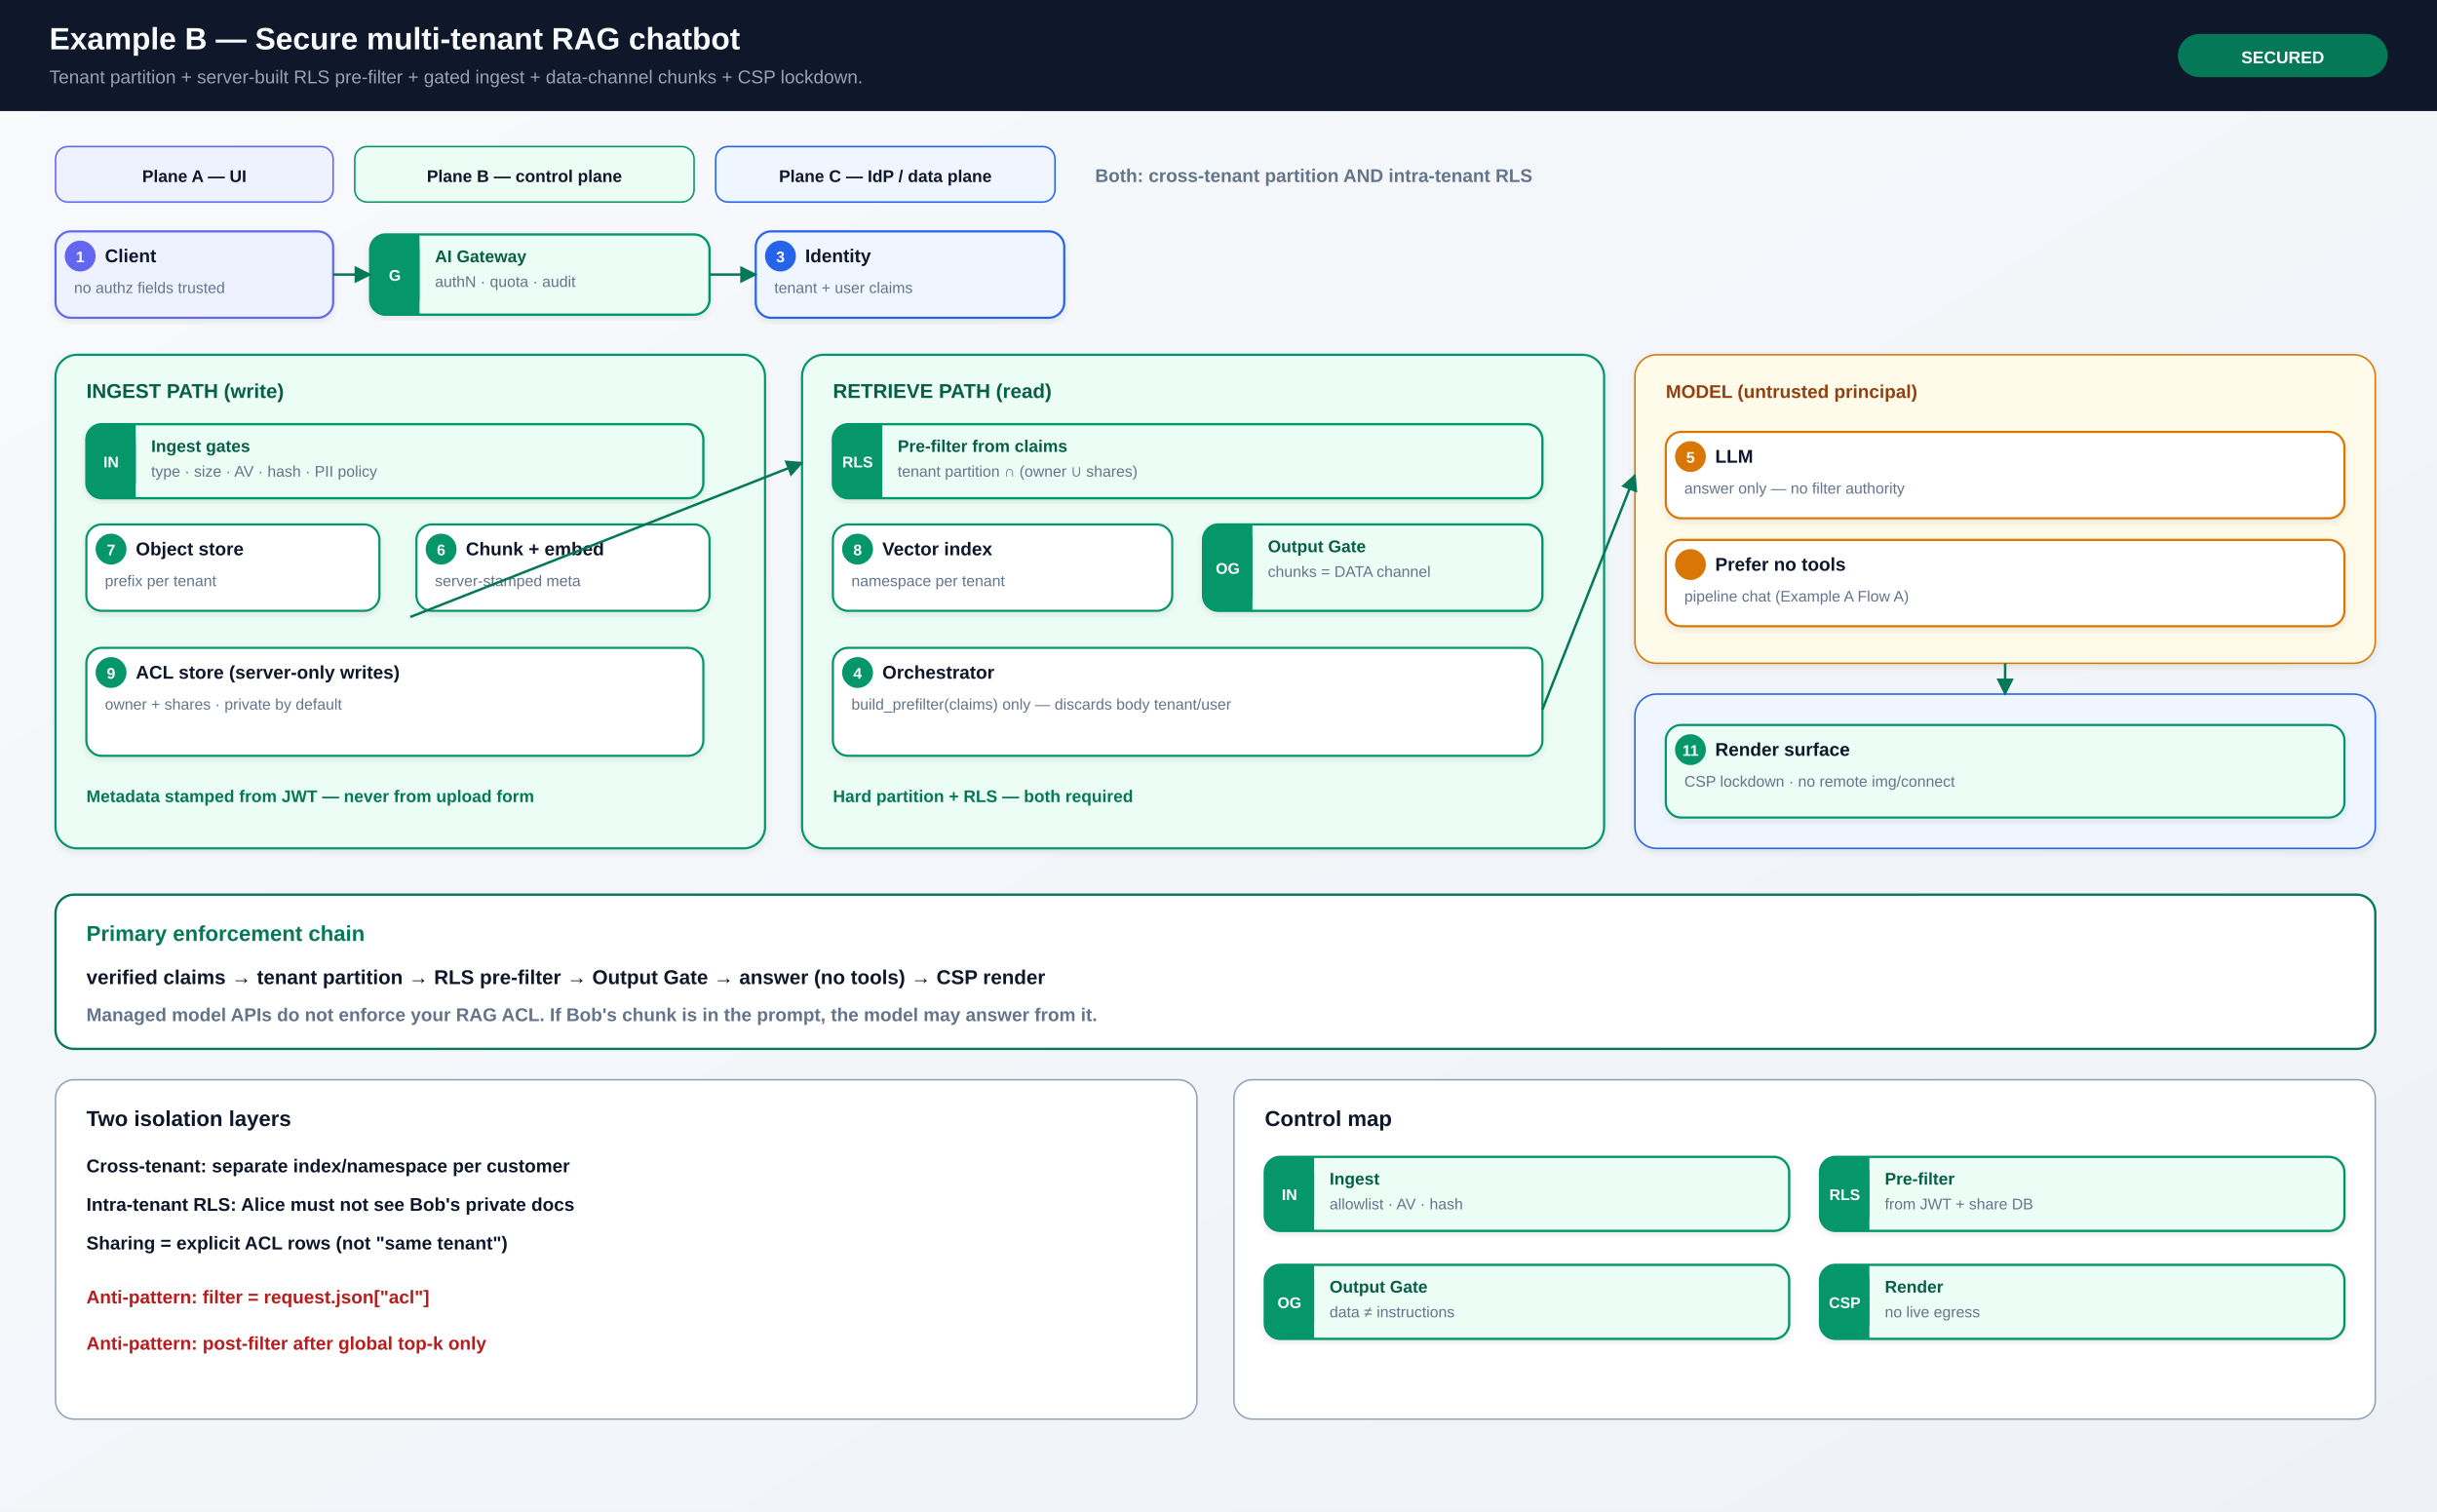
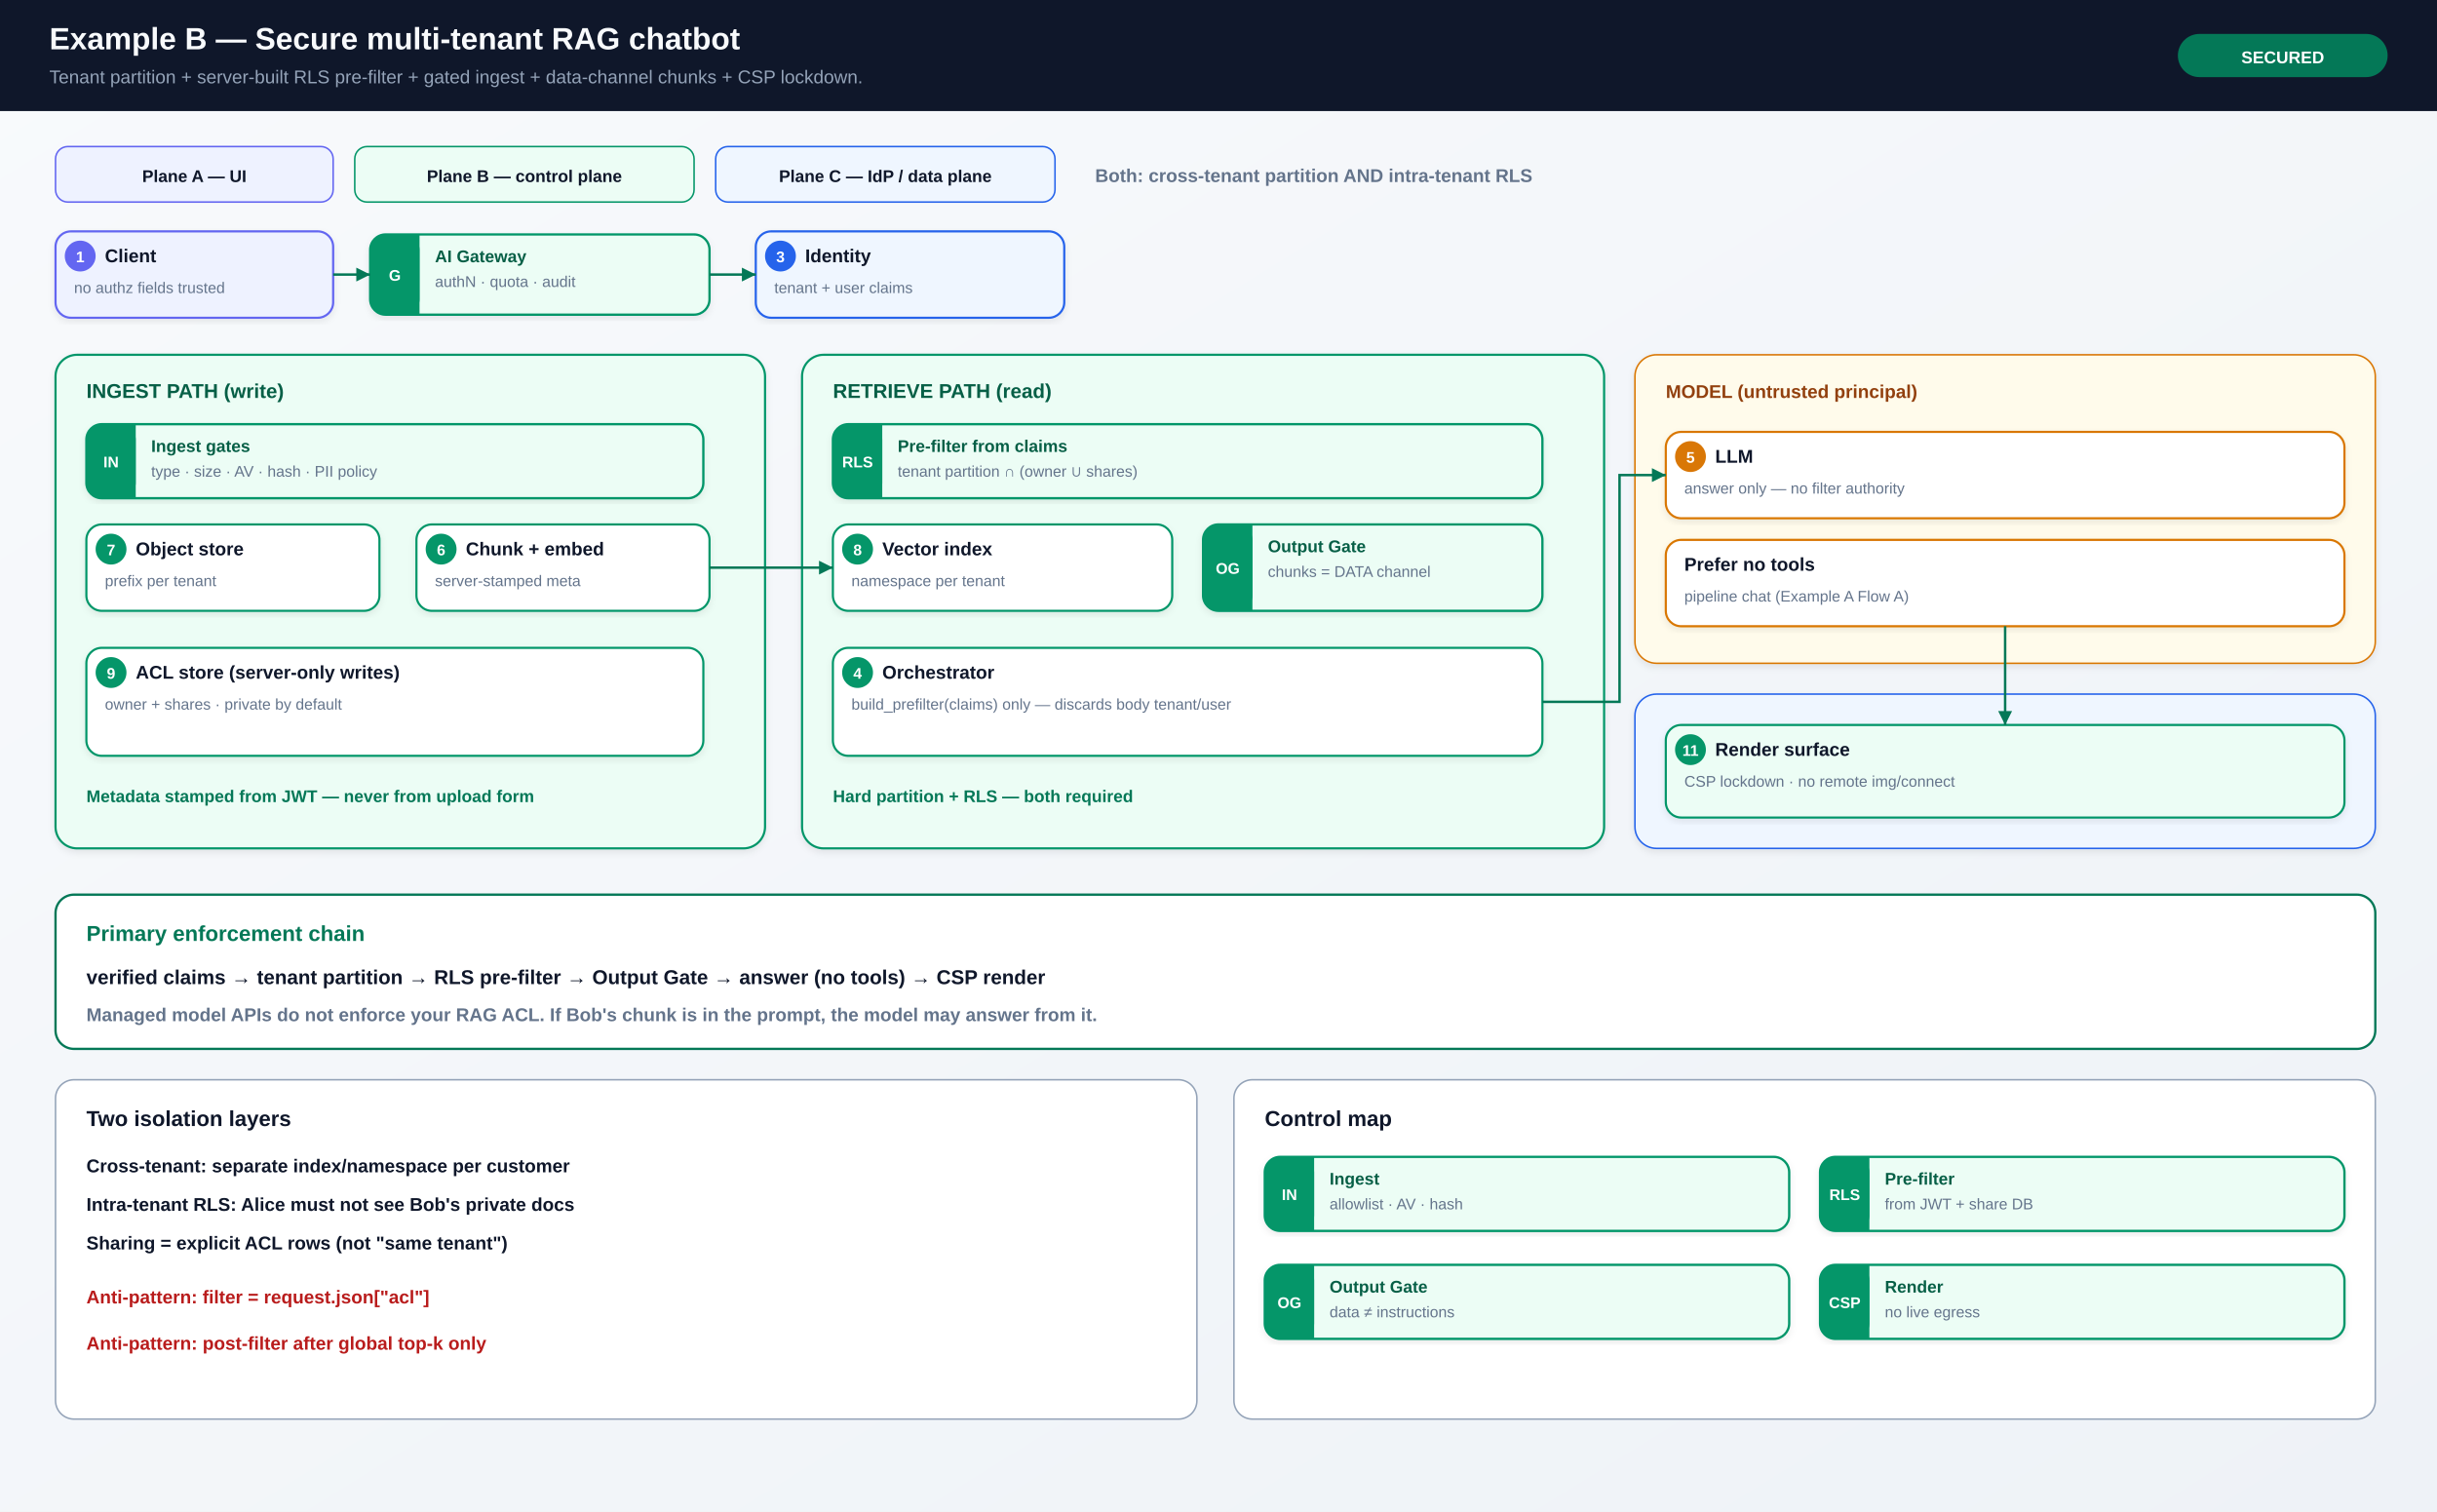
<svg xmlns="http://www.w3.org/2000/svg" width="1580" height="980" viewBox="0 0 1580 980">
  <defs>
-     <marker id="b14arr" viewBox="0 0 10 10" refX="9" refY="5" markerWidth="7" markerHeight="7" orient="auto-start-reverse">
+     <marker id="b14arr" markerUnits="userSpaceOnUse" viewBox="0 0 10 10" refX="10" refY="5" markerWidth="9" markerHeight="9" orient="auto">
      <path d="M 0 0 L 10 5 L 0 10 z" fill="#0F172A" />
    </marker>
-     <marker id="b14arrG" viewBox="0 0 10 10" refX="9" refY="5" markerWidth="7" markerHeight="7" orient="auto-start-reverse">
+     <marker id="b14arrG" markerUnits="userSpaceOnUse" viewBox="0 0 10 10" refX="10" refY="5" markerWidth="9" markerHeight="9" orient="auto">
      <path d="M 0 0 L 10 5 L 0 10 z" fill="#047857" />
    </marker>
-     <marker id="b14arrR" viewBox="0 0 10 10" refX="9" refY="5" markerWidth="7" markerHeight="7" orient="auto-start-reverse">
+     <marker id="b14arrR" markerUnits="userSpaceOnUse" viewBox="0 0 10 10" refX="10" refY="5" markerWidth="9" markerHeight="9" orient="auto">
      <path d="M 0 0 L 10 5 L 0 10 z" fill="#B91C1C" />
    </marker>
    <filter id="b14soft" x="-8%" y="-8%" width="116%" height="116%">
      <feDropShadow dx="0" dy="2" stdDeviation="2.5" flood-color="#0F172A" flood-opacity="0.08" />
    </filter>
    <linearGradient id="b14bg" x1="0" y1="0" x2="1" y2="1">
      <stop offset="0%" stop-color="#F8FAFC" />
      <stop offset="100%" stop-color="#EEF2F7" />
    </linearGradient>
  </defs>
  <rect width="1580" height="980" fill="url(#b14bg)" />
  <rect width="1580" height="72" fill="#0F172A" />
  <text x="32" y="32" font-family="Segoe UI, Helvetica Neue, Arial, sans-serif" font-size="20" font-weight="700" fill="#F8FAFC">Example B — Secure multi-tenant RAG chatbot</text>
  <text x="32" y="54" font-family="Segoe UI, Helvetica Neue, Arial, sans-serif" font-size="12" fill="#94A3B8">Tenant partition + server-built RLS pre-filter + gated ingest + data-channel chunks + CSP lockdown.</text>
  <rect x="1412" y="22" rx="14" width="136" height="28" fill="#047857" />
  <text x="1480" y="41" text-anchor="middle" font-family="Segoe UI, Helvetica Neue, Arial, sans-serif" font-size="11" font-weight="700" fill="#fff">SECURED</text>
  <rect x="36" y="95" width="180" height="36" rx="8" fill="#EEF2FF" stroke="#6366F1" />
  <text x="126" y="118" text-anchor="middle" font-family="Segoe UI, Helvetica Neue, Arial, sans-serif" font-size="11" font-weight="600" fill="#0F172A">Plane A — UI</text>
  <rect x="230" y="95" width="220" height="36" rx="8" fill="#ECFDF5" stroke="#059669" />
  <text x="340" y="118" text-anchor="middle" font-family="Segoe UI, Helvetica Neue, Arial, sans-serif" font-size="11" font-weight="600" fill="#0F172A">Plane B — control plane</text>
  <rect x="464" y="95" width="220" height="36" rx="8" fill="#EFF6FF" stroke="#2563EB" />
  <text x="574" y="118" text-anchor="middle" font-family="Segoe UI, Helvetica Neue, Arial, sans-serif" font-size="11" font-weight="600" fill="#0F172A">Plane C — IdP / data plane</text>
  <text x="710" y="118" text-anchor="start" font-family="Segoe UI, Helvetica Neue, Arial, sans-serif" font-size="12" font-weight="600" fill="#64748B">Both: cross-tenant partition AND intra-tenant RLS</text>
  <rect x="36" y="150" width="180" height="56" rx="10" fill="#EEF2FF" stroke="#6366F1" stroke-width="1.4" filter="url(#b14soft)" />
  <circle cx="52" cy="166" r="10" fill="#6366F1" />
  <text x="52" y="170" text-anchor="middle" font-family="Segoe UI, Helvetica Neue, Arial, sans-serif" font-size="10" font-weight="700" fill="#fff">1</text>
  <text x="68" y="170" font-family="Segoe UI, Helvetica Neue, Arial, sans-serif" font-size="12" font-weight="700" fill="#0F172A">Client</text>
  <text x="48" y="190" font-family="Segoe UI, Helvetica Neue, Arial, sans-serif" font-size="10" fill="#64748B">no authz fields trusted</text>
  <rect x="240" y="152" width="220" height="52" rx="10" fill="#ECFDF5" stroke="#059669" stroke-width="1.5" filter="url(#b14soft)" />
  <rect x="240" y="152" width="32" height="52" rx="10" fill="#059669" />
  <rect x="254" y="152" width="18" height="52" fill="#059669" />
  <text x="256" y="182.0" text-anchor="middle" font-family="Segoe UI, Helvetica Neue, Arial, sans-serif" font-size="10" font-weight="800" fill="#fff">G</text>
  <text x="282" y="170" font-family="Segoe UI, Helvetica Neue, Arial, sans-serif" font-size="11" font-weight="700" fill="#065F46">AI Gateway</text>
  <text x="282" y="186" font-family="Segoe UI, Helvetica Neue, Arial, sans-serif" font-size="10" fill="#64748B">authN · quota · audit</text>
  <rect x="490" y="150" width="200" height="56" rx="10" fill="#EFF6FF" stroke="#2563EB" stroke-width="1.4" filter="url(#b14soft)" />
  <circle cx="506" cy="166" r="10" fill="#2563EB" />
  <text x="506" y="170" text-anchor="middle" font-family="Segoe UI, Helvetica Neue, Arial, sans-serif" font-size="10" font-weight="700" fill="#fff">3</text>
  <text x="522" y="170" font-family="Segoe UI, Helvetica Neue, Arial, sans-serif" font-size="12" font-weight="700" fill="#0F172A">Identity</text>
  <text x="502" y="190" font-family="Segoe UI, Helvetica Neue, Arial, sans-serif" font-size="10" fill="#64748B">tenant + user claims</text>
  <path d="M216,178 L240,178" fill="none" stroke="#047857" stroke-width="1.6" marker-end="url(#b14arrG)" />
  <path d="M460,178 L490,178" fill="none" stroke="#047857" stroke-width="1.6" marker-end="url(#b14arrG)" />
  <rect x="36" y="230" width="460" height="320" rx="14" fill="#ECFDF5" stroke="#059669" stroke-width="1.4" filter="url(#b14soft)" />
  <text x="56" y="258" text-anchor="start" font-family="Segoe UI, Helvetica Neue, Arial, sans-serif" font-size="13" font-weight="800" fill="#065F46">INGEST PATH (write)</text>
  <rect x="56" y="275" width="400" height="48" rx="10" fill="#ECFDF5" stroke="#059669" stroke-width="1.5" filter="url(#b14soft)" />
  <rect x="56" y="275" width="32" height="48" rx="10" fill="#059669" />
  <rect x="70" y="275" width="18" height="48" fill="#059669" />
  <text x="72" y="303.0" text-anchor="middle" font-family="Segoe UI, Helvetica Neue, Arial, sans-serif" font-size="10" font-weight="800" fill="#fff">IN</text>
  <text x="98" y="293" font-family="Segoe UI, Helvetica Neue, Arial, sans-serif" font-size="11" font-weight="700" fill="#065F46">Ingest gates</text>
  <text x="98" y="309" font-family="Segoe UI, Helvetica Neue, Arial, sans-serif" font-size="10" fill="#64748B">type · size · AV · hash · PII policy</text>
  <rect x="56" y="340" width="190" height="56" rx="10" fill="#FFFFFF" stroke="#059669" stroke-width="1.4" filter="url(#b14soft)" />
  <circle cx="72" cy="356" r="10" fill="#059669" />
  <text x="72" y="360" text-anchor="middle" font-family="Segoe UI, Helvetica Neue, Arial, sans-serif" font-size="10" font-weight="700" fill="#fff">7</text>
  <text x="88" y="360" font-family="Segoe UI, Helvetica Neue, Arial, sans-serif" font-size="12" font-weight="700" fill="#0F172A">Object store</text>
  <text x="68" y="380" font-family="Segoe UI, Helvetica Neue, Arial, sans-serif" font-size="10" fill="#64748B">prefix per tenant</text>
  <rect x="270" y="340" width="190" height="56" rx="10" fill="#FFFFFF" stroke="#059669" stroke-width="1.4" filter="url(#b14soft)" />
  <circle cx="286" cy="356" r="10" fill="#059669" />
  <text x="286" y="360" text-anchor="middle" font-family="Segoe UI, Helvetica Neue, Arial, sans-serif" font-size="10" font-weight="700" fill="#fff">6</text>
  <text x="302" y="360" font-family="Segoe UI, Helvetica Neue, Arial, sans-serif" font-size="12" font-weight="700" fill="#0F172A">Chunk + embed</text>
  <text x="282" y="380" font-family="Segoe UI, Helvetica Neue, Arial, sans-serif" font-size="10" fill="#64748B">server-stamped meta</text>
  <rect x="56" y="420" width="400" height="70" rx="10" fill="#FFFFFF" stroke="#059669" stroke-width="1.4" filter="url(#b14soft)" />
  <circle cx="72" cy="436" r="10" fill="#059669" />
  <text x="72" y="440" text-anchor="middle" font-family="Segoe UI, Helvetica Neue, Arial, sans-serif" font-size="10" font-weight="700" fill="#fff">9</text>
  <text x="88" y="440" font-family="Segoe UI, Helvetica Neue, Arial, sans-serif" font-size="12" font-weight="700" fill="#0F172A">ACL store (server-only writes)</text>
  <text x="68" y="460" font-family="Segoe UI, Helvetica Neue, Arial, sans-serif" font-size="10" fill="#64748B">owner + shares · private by default</text>
  <text x="56" y="520" text-anchor="start" font-family="Segoe UI, Helvetica Neue, Arial, sans-serif" font-size="11" font-weight="600" fill="#047857">Metadata stamped from JWT — never from upload form</text>
  <rect x="520" y="230" width="520" height="320" rx="14" fill="#ECFDF5" stroke="#059669" stroke-width="1.4" filter="url(#b14soft)" />
  <text x="540" y="258" text-anchor="start" font-family="Segoe UI, Helvetica Neue, Arial, sans-serif" font-size="13" font-weight="800" fill="#065F46">RETRIEVE PATH (read)</text>
  <rect x="540" y="275" width="460" height="48" rx="10" fill="#ECFDF5" stroke="#059669" stroke-width="1.5" filter="url(#b14soft)" />
  <rect x="540" y="275" width="32" height="48" rx="10" fill="#059669" />
  <rect x="554" y="275" width="18" height="48" fill="#059669" />
  <text x="556" y="303.0" text-anchor="middle" font-family="Segoe UI, Helvetica Neue, Arial, sans-serif" font-size="10" font-weight="800" fill="#fff">RLS</text>
  <text x="582" y="293" font-family="Segoe UI, Helvetica Neue, Arial, sans-serif" font-size="11" font-weight="700" fill="#065F46">Pre-filter from claims</text>
  <text x="582" y="309" font-family="Segoe UI, Helvetica Neue, Arial, sans-serif" font-size="10" fill="#64748B">tenant partition ∩ (owner ∪ shares)</text>
  <rect x="540" y="340" width="220" height="56" rx="10" fill="#FFFFFF" stroke="#059669" stroke-width="1.4" filter="url(#b14soft)" />
  <circle cx="556" cy="356" r="10" fill="#059669" />
  <text x="556" y="360" text-anchor="middle" font-family="Segoe UI, Helvetica Neue, Arial, sans-serif" font-size="10" font-weight="700" fill="#fff">8</text>
  <text x="572" y="360" font-family="Segoe UI, Helvetica Neue, Arial, sans-serif" font-size="12" font-weight="700" fill="#0F172A">Vector index</text>
  <text x="552" y="380" font-family="Segoe UI, Helvetica Neue, Arial, sans-serif" font-size="10" fill="#64748B">namespace per tenant</text>
  <rect x="780" y="340" width="220" height="56" rx="10" fill="#ECFDF5" stroke="#059669" stroke-width="1.5" filter="url(#b14soft)" />
  <rect x="780" y="340" width="32" height="56" rx="10" fill="#059669" />
  <rect x="794" y="340" width="18" height="56" fill="#059669" />
  <text x="796" y="372.0" text-anchor="middle" font-family="Segoe UI, Helvetica Neue, Arial, sans-serif" font-size="10" font-weight="800" fill="#fff">OG</text>
  <text x="822" y="358" font-family="Segoe UI, Helvetica Neue, Arial, sans-serif" font-size="11" font-weight="700" fill="#065F46">Output Gate</text>
  <text x="822" y="374" font-family="Segoe UI, Helvetica Neue, Arial, sans-serif" font-size="10" fill="#64748B">chunks = DATA channel</text>
  <rect x="540" y="420" width="460" height="70" rx="10" fill="#FFFFFF" stroke="#059669" stroke-width="1.4" filter="url(#b14soft)" />
  <circle cx="556" cy="436" r="10" fill="#059669" />
  <text x="556" y="440" text-anchor="middle" font-family="Segoe UI, Helvetica Neue, Arial, sans-serif" font-size="10" font-weight="700" fill="#fff">4</text>
  <text x="572" y="440" font-family="Segoe UI, Helvetica Neue, Arial, sans-serif" font-size="12" font-weight="700" fill="#0F172A">Orchestrator</text>
  <text x="552" y="460" font-family="Segoe UI, Helvetica Neue, Arial, sans-serif" font-size="10" fill="#64748B">build_prefilter(claims) only — discards body tenant/user</text>
  <text x="540" y="520" text-anchor="start" font-family="Segoe UI, Helvetica Neue, Arial, sans-serif" font-size="11" font-weight="600" fill="#047857">Hard partition + RLS — both required</text>
  <rect x="1060" y="230" width="480" height="200" rx="14" fill="#FFFBEB" stroke="#D97706" filter="url(#b14soft)" />
  <text x="1080" y="258" text-anchor="start" font-family="Segoe UI, Helvetica Neue, Arial, sans-serif" font-size="12" font-weight="800" fill="#92400E">MODEL (untrusted principal)</text>
  <rect x="1080" y="280" width="440" height="56" rx="10" fill="#FFFFFF" stroke="#D97706" stroke-width="1.4" filter="url(#b14soft)" />
  <circle cx="1096" cy="296" r="10" fill="#D97706" />
  <text x="1096" y="300" text-anchor="middle" font-family="Segoe UI, Helvetica Neue, Arial, sans-serif" font-size="10" font-weight="700" fill="#fff">5</text>
  <text x="1112" y="300" font-family="Segoe UI, Helvetica Neue, Arial, sans-serif" font-size="12" font-weight="700" fill="#0F172A">LLM</text>
  <text x="1092" y="320" font-family="Segoe UI, Helvetica Neue, Arial, sans-serif" font-size="10" fill="#64748B">answer only — no filter authority</text>
  <rect x="1080" y="350" width="440" height="56" rx="10" fill="#FFFFFF" stroke="#D97706" stroke-width="1.4" filter="url(#b14soft)" />
-   <circle cx="1096" cy="366" r="10" fill="#D97706" />
-   <text x="1096" y="370" text-anchor="middle" font-family="Segoe UI, Helvetica Neue, Arial, sans-serif" font-size="10" font-weight="700" fill="#fff" />
-   <text x="1112" y="370" font-family="Segoe UI, Helvetica Neue, Arial, sans-serif" font-size="12" font-weight="700" fill="#0F172A">Prefer no tools</text>
+   <text x="1092" y="370" font-family="Segoe UI, Helvetica Neue, Arial, sans-serif" font-size="12" font-weight="700" fill="#0F172A">Prefer no tools</text>
  <text x="1092" y="390" font-family="Segoe UI, Helvetica Neue, Arial, sans-serif" font-size="10" fill="#64748B">pipeline chat (Example A Flow A)</text>
  <rect x="1060" y="450" width="480" height="100" rx="14" fill="#EFF6FF" stroke="#2563EB" filter="url(#b14soft)" />
  <rect x="1080" y="470" width="440" height="60" rx="10" fill="#ECFDF5" stroke="#059669" stroke-width="1.4" filter="url(#b14soft)" />
  <circle cx="1096" cy="486" r="10" fill="#059669" />
  <text x="1096" y="490" text-anchor="middle" font-family="Segoe UI, Helvetica Neue, Arial, sans-serif" font-size="10" font-weight="700" fill="#fff">11</text>
  <text x="1112" y="490" font-family="Segoe UI, Helvetica Neue, Arial, sans-serif" font-size="12" font-weight="700" fill="#0F172A">Render surface</text>
  <text x="1092" y="510" font-family="Segoe UI, Helvetica Neue, Arial, sans-serif" font-size="10" fill="#64748B">CSP lockdown · no remote img/connect</text>
-   <path d="M266,400 L520,300" fill="none" stroke="#047857" stroke-width="1.6" marker-end="url(#b14arrG)" />
-   <path d="M1000,460 L1060,308" fill="none" stroke="#047857" stroke-width="1.6" marker-end="url(#b14arrG)" />
-   <path d="M1300,430 L1300,450" fill="none" stroke="#047857" stroke-width="1.6" marker-end="url(#b14arrG)" />
+   <path d="M460,368 L540,368" fill="none" stroke="#047857" stroke-width="1.6" marker-end="url(#b14arrG)" />
+   <path d="M1000,455 H1050 V308 H1080" fill="none" stroke="#047857" stroke-width="1.6" marker-end="url(#b14arrG)" />
+   <path d="M1300,406 L1300,470" fill="none" stroke="#047857" stroke-width="1.6" marker-end="url(#b14arrG)" />
  <rect x="36" y="580" width="1504" height="100" rx="12" fill="#FFFFFF" stroke="#047857" stroke-width="1.5" />
  <text x="56" y="610" text-anchor="start" font-family="Segoe UI, Helvetica Neue, Arial, sans-serif" font-size="14" font-weight="800" fill="#047857">Primary enforcement chain</text>
  <text x="56" y="638" text-anchor="start" font-family="Segoe UI, Helvetica Neue, Arial, sans-serif" font-size="13" font-weight="600" fill="#0F172A">verified claims → tenant partition → RLS pre-filter → Output Gate → answer (no tools) → CSP render</text>
  <text x="56" y="662" text-anchor="start" font-family="Segoe UI, Helvetica Neue, Arial, sans-serif" font-size="12" font-weight="600" fill="#64748B">Managed model APIs do not enforce your RAG ACL. If Bob's chunk is in the prompt, the model may answer from it.</text>
  <rect x="36" y="700" width="740" height="220" rx="12" fill="#FFFFFF" stroke="#94A3B8" />
  <text x="56" y="730" text-anchor="start" font-family="Segoe UI, Helvetica Neue, Arial, sans-serif" font-size="14" font-weight="800" fill="#0F172A">Two isolation layers</text>
  <text x="56" y="760" text-anchor="start" font-family="Segoe UI, Helvetica Neue, Arial, sans-serif" font-size="12" font-weight="600" fill="#0F172A">Cross-tenant: separate index/namespace per customer</text>
  <text x="56" y="785" text-anchor="start" font-family="Segoe UI, Helvetica Neue, Arial, sans-serif" font-size="12" font-weight="600" fill="#0F172A">Intra-tenant RLS: Alice must not see Bob's private docs</text>
  <text x="56" y="810" text-anchor="start" font-family="Segoe UI, Helvetica Neue, Arial, sans-serif" font-size="12" font-weight="600" fill="#0F172A">Sharing = explicit ACL rows (not "same tenant")</text>
  <text x="56" y="845" text-anchor="start" font-family="Segoe UI, Helvetica Neue, Arial, sans-serif" font-size="12" font-weight="600" fill="#B91C1C">Anti-pattern: filter = request.json["acl"]</text>
  <text x="56" y="875" text-anchor="start" font-family="Segoe UI, Helvetica Neue, Arial, sans-serif" font-size="12" font-weight="600" fill="#B91C1C">Anti-pattern: post-filter after global top-k only</text>
  <rect x="800" y="700" width="740" height="220" rx="12" fill="#FFFFFF" stroke="#94A3B8" />
  <text x="820" y="730" text-anchor="start" font-family="Segoe UI, Helvetica Neue, Arial, sans-serif" font-size="14" font-weight="800" fill="#0F172A">Control map</text>
  <rect x="820" y="750" width="340" height="48" rx="10" fill="#ECFDF5" stroke="#059669" stroke-width="1.5" filter="url(#b14soft)" />
  <rect x="820" y="750" width="32" height="48" rx="10" fill="#059669" />
  <rect x="834" y="750" width="18" height="48" fill="#059669" />
  <text x="836" y="778.0" text-anchor="middle" font-family="Segoe UI, Helvetica Neue, Arial, sans-serif" font-size="10" font-weight="800" fill="#fff">IN</text>
  <text x="862" y="768" font-family="Segoe UI, Helvetica Neue, Arial, sans-serif" font-size="11" font-weight="700" fill="#065F46">Ingest</text>
  <text x="862" y="784" font-family="Segoe UI, Helvetica Neue, Arial, sans-serif" font-size="10" fill="#64748B">allowlist · AV · hash</text>
  <rect x="1180" y="750" width="340" height="48" rx="10" fill="#ECFDF5" stroke="#059669" stroke-width="1.5" filter="url(#b14soft)" />
  <rect x="1180" y="750" width="32" height="48" rx="10" fill="#059669" />
  <rect x="1194" y="750" width="18" height="48" fill="#059669" />
  <text x="1196" y="778.0" text-anchor="middle" font-family="Segoe UI, Helvetica Neue, Arial, sans-serif" font-size="10" font-weight="800" fill="#fff">RLS</text>
  <text x="1222" y="768" font-family="Segoe UI, Helvetica Neue, Arial, sans-serif" font-size="11" font-weight="700" fill="#065F46">Pre-filter</text>
  <text x="1222" y="784" font-family="Segoe UI, Helvetica Neue, Arial, sans-serif" font-size="10" fill="#64748B">from JWT + share DB</text>
  <rect x="820" y="820" width="340" height="48" rx="10" fill="#ECFDF5" stroke="#059669" stroke-width="1.5" filter="url(#b14soft)" />
  <rect x="820" y="820" width="32" height="48" rx="10" fill="#059669" />
  <rect x="834" y="820" width="18" height="48" fill="#059669" />
  <text x="836" y="848.0" text-anchor="middle" font-family="Segoe UI, Helvetica Neue, Arial, sans-serif" font-size="10" font-weight="800" fill="#fff">OG</text>
  <text x="862" y="838" font-family="Segoe UI, Helvetica Neue, Arial, sans-serif" font-size="11" font-weight="700" fill="#065F46">Output Gate</text>
  <text x="862" y="854" font-family="Segoe UI, Helvetica Neue, Arial, sans-serif" font-size="10" fill="#64748B">data ≠ instructions</text>
  <rect x="1180" y="820" width="340" height="48" rx="10" fill="#ECFDF5" stroke="#059669" stroke-width="1.5" filter="url(#b14soft)" />
  <rect x="1180" y="820" width="32" height="48" rx="10" fill="#059669" />
  <rect x="1194" y="820" width="18" height="48" fill="#059669" />
  <text x="1196" y="848.0" text-anchor="middle" font-family="Segoe UI, Helvetica Neue, Arial, sans-serif" font-size="10" font-weight="800" fill="#fff">CSP</text>
  <text x="1222" y="838" font-family="Segoe UI, Helvetica Neue, Arial, sans-serif" font-size="11" font-weight="700" fill="#065F46">Render</text>
  <text x="1222" y="854" font-family="Segoe UI, Helvetica Neue, Arial, sans-serif" font-size="10" fill="#64748B">no live egress</text>
</svg>
